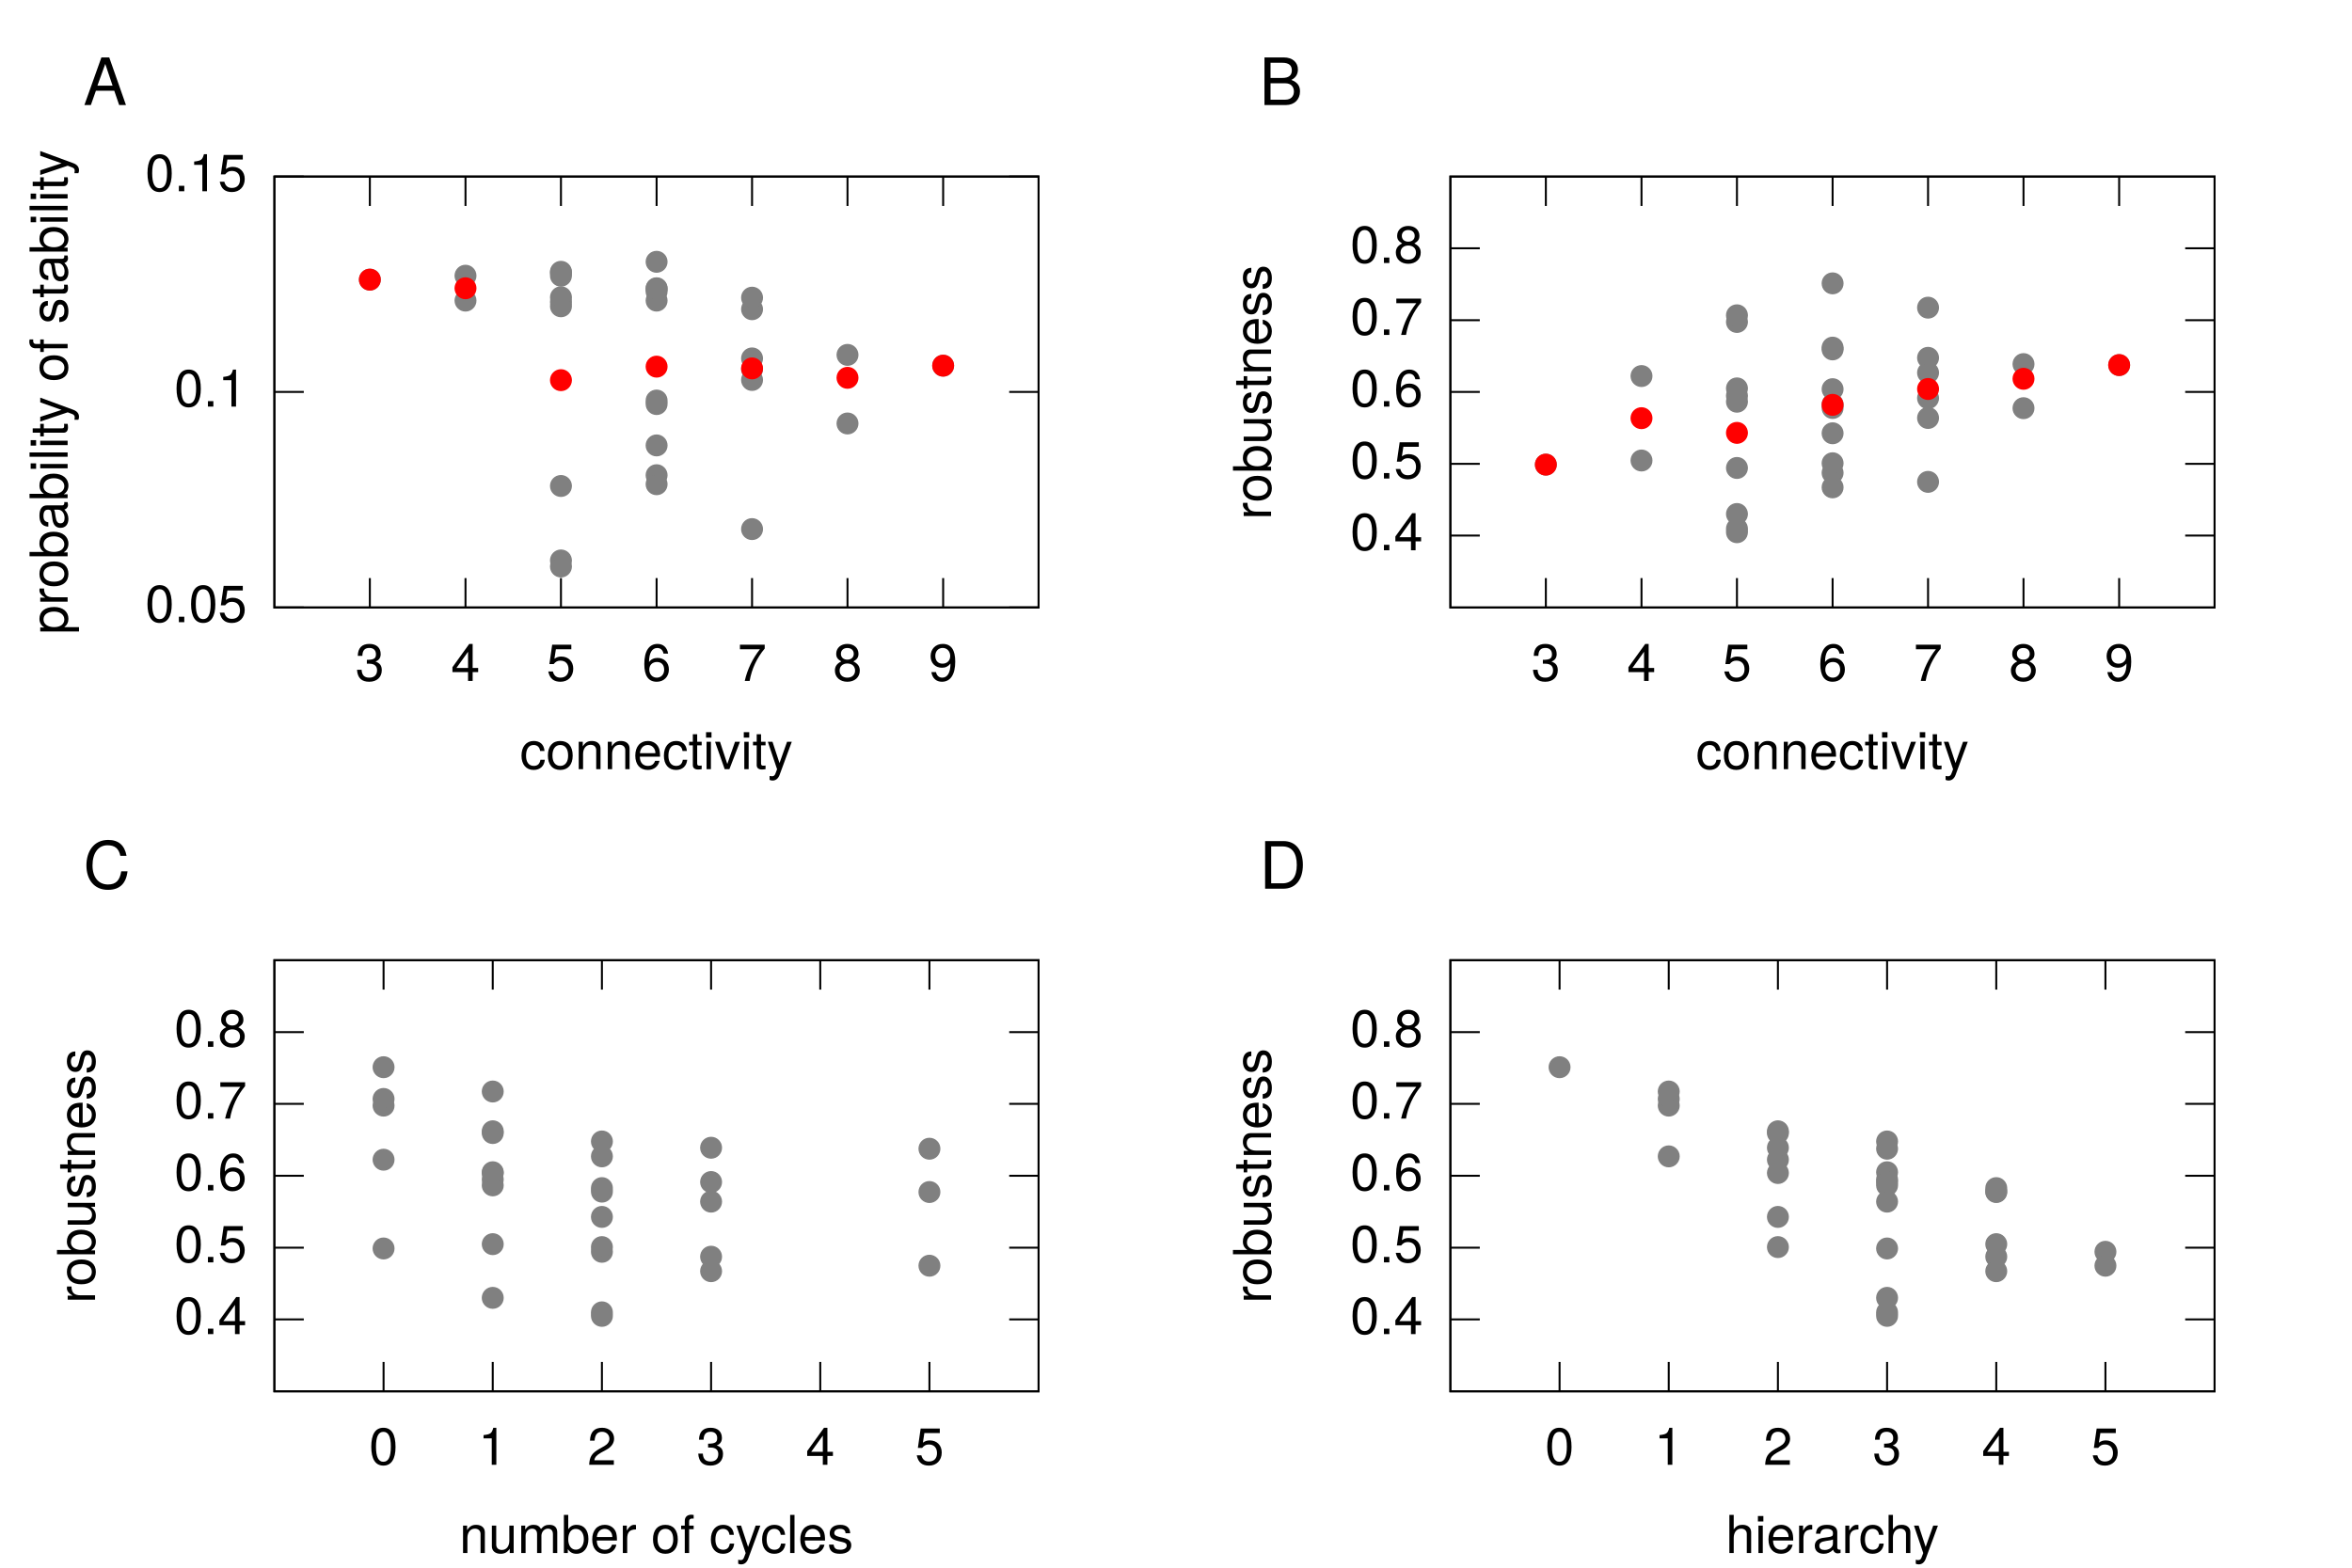
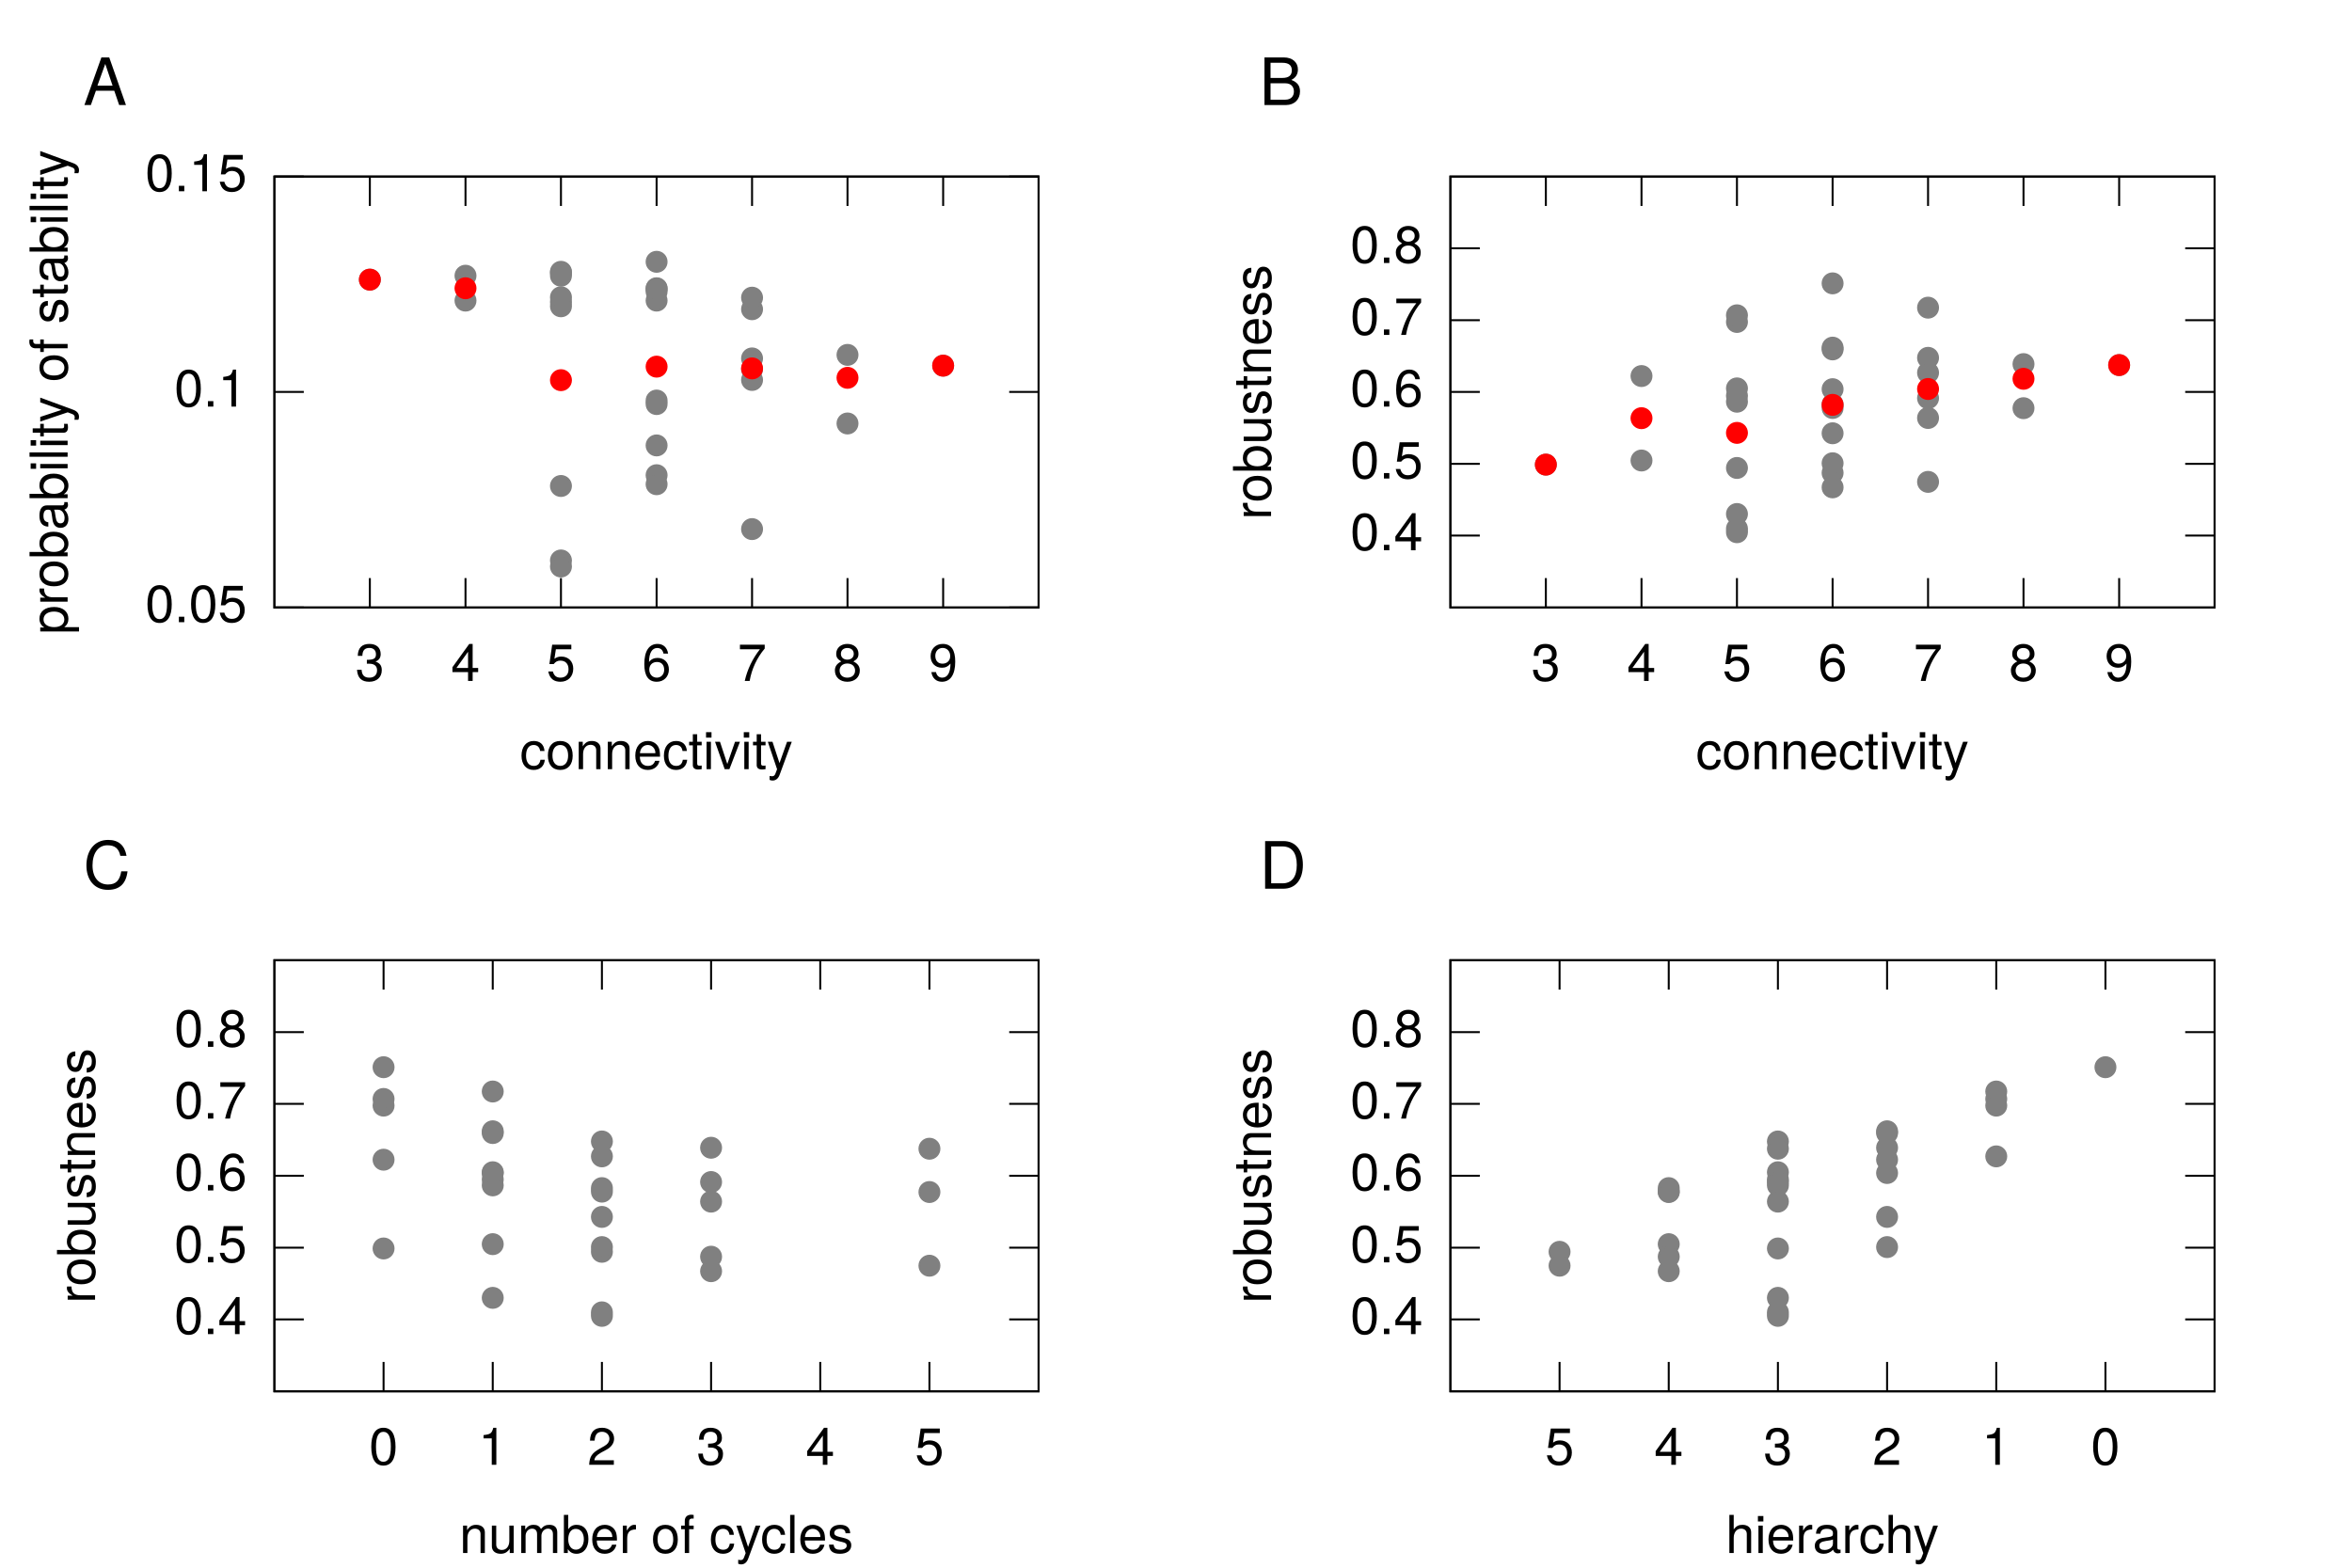
<svg xmlns="http://www.w3.org/2000/svg" xmlns:xlink="http://www.w3.org/1999/xlink" viewBox="0 0 1200 800">
  <defs>
    <circle id="gpDot" r="0.5" stroke-width="0.5" />
    <path id="gpPt0" stroke-width="0.133" stroke="currentColor" d="M-1,0 h2 M0,-1 v2" />
    <path id="gpPt1" stroke-width="0.133" stroke="currentColor" d="M-1,-1 L1,1 M1,-1 L-1,1" />
    <path id="gpPt2" stroke-width="0.133" stroke="currentColor" d="M-1,0 L1,0 M0,-1 L0,1 M-1,-1 L1,1 M-1,1 L1,-1" />
    <rect id="gpPt3" stroke-width="0.133" stroke="currentColor" x="-1" y="-1" width="2" height="2" />
    <rect id="gpPt4" stroke-width="0.133" stroke="currentColor" fill="currentColor" x="-1" y="-1" width="2" height="2" />
    <circle id="gpPt5" stroke-width="0.133" stroke="currentColor" cx="0" cy="0" r="1" />
    <use xlink:href="#gpPt5" id="gpPt6" fill="currentColor" stroke="none" />
    <path id="gpPt7" stroke-width="0.133" stroke="currentColor" d="M0,-1.33 L-1.33,0.67 L1.33,0.67 z" />
    <use xlink:href="#gpPt7" id="gpPt8" fill="currentColor" stroke="none" />
    <use xlink:href="#gpPt7" id="gpPt9" stroke="currentColor" transform="rotate(180)" />
    <use xlink:href="#gpPt9" id="gpPt10" fill="currentColor" stroke="none" />
    <use xlink:href="#gpPt3" id="gpPt11" stroke="currentColor" transform="rotate(45)" />
    <use xlink:href="#gpPt11" id="gpPt12" fill="currentColor" stroke="none" />
  </defs>
  <g style="fill:none; color:white; stroke:currentColor; stroke-width:1.00; stroke-linecap:butt; stroke-linejoin:miter">
</g>
  <g style="fill:none; color:black; stroke:currentColor; stroke-width:1.00; stroke-linecap:butt; stroke-linejoin:miter">
    <path d="M140.0,310.0 L155.0,310.0 M529.9,310.0 L514.9,310.0 " />
    <g transform="translate(126.0,317.5)" style="stroke:none; fill:black; font-family:HelveticaNeue; font-size:20.00pt; text-anchor:end">
      <text>
        <tspan> 0.05</tspan>
      </text>
    </g>
    <path d="M140.0,200.0 L155.0,200.0 M529.9,200.0 L514.9,200.0 " />
    <g transform="translate(126.0,207.5)" style="stroke:none; fill:black; font-family:HelveticaNeue; font-size:20.00pt; text-anchor:end">
      <text>
        <tspan> 0.1</tspan>
      </text>
    </g>
    <path d="M140.0,90.1 L155.0,90.1 M529.9,90.1 L514.9,90.1 " />
    <g transform="translate(126.0,97.6)" style="stroke:none; fill:black; font-family:HelveticaNeue; font-size:20.00pt; text-anchor:end">
      <text>
        <tspan> 0.15</tspan>
      </text>
    </g>
    <path d="M188.7,310.0 L188.7,295.0 M188.7,90.1 L188.7,105.1 " />
    <g transform="translate(188.7,347.5)" style="stroke:none; fill:black; font-family:HelveticaNeue; font-size:20.00pt; text-anchor:middle">
      <text>
        <tspan> 3</tspan>
      </text>
    </g>
    <path d="M237.5,310.0 L237.5,295.0 M237.5,90.1 L237.5,105.1 " />
    <g transform="translate(237.5,347.5)" style="stroke:none; fill:black; font-family:HelveticaNeue; font-size:20.00pt; text-anchor:middle">
      <text>
        <tspan> 4</tspan>
      </text>
    </g>
    <path d="M286.2,310.0 L286.2,295.0 M286.2,90.1 L286.2,105.1 " />
    <g transform="translate(286.2,347.5)" style="stroke:none; fill:black; font-family:HelveticaNeue; font-size:20.00pt; text-anchor:middle">
      <text>
        <tspan> 5</tspan>
      </text>
    </g>
    <path d="M335.0,310.0 L335.0,295.0 M335.0,90.1 L335.0,105.1 " />
    <g transform="translate(335.0,347.5)" style="stroke:none; fill:black; font-family:HelveticaNeue; font-size:20.00pt; text-anchor:middle">
      <text>
        <tspan> 6</tspan>
      </text>
    </g>
    <path d="M383.7,310.0 L383.7,295.0 M383.7,90.1 L383.7,105.1 " />
    <g transform="translate(383.7,347.5)" style="stroke:none; fill:black; font-family:HelveticaNeue; font-size:20.00pt; text-anchor:middle">
      <text>
        <tspan> 7</tspan>
      </text>
    </g>
    <path d="M432.4,310.0 L432.4,295.0 M432.4,90.1 L432.4,105.1 " />
    <g transform="translate(432.4,347.5)" style="stroke:none; fill:black; font-family:HelveticaNeue; font-size:20.00pt; text-anchor:middle">
      <text>
        <tspan> 8</tspan>
      </text>
    </g>
    <path d="M481.2,310.0 L481.2,295.0 M481.2,90.1 L481.2,105.1 " />
    <g transform="translate(481.2,347.5)" style="stroke:none; fill:black; font-family:HelveticaNeue; font-size:20.00pt; text-anchor:middle">
      <text>
        <tspan> 9</tspan>
      </text>
    </g>
    <path d="M140.0,90.1 L140.0,310.0 L529.9,310.0 L529.9,90.1 L140.0,90.1 Z " />
    <g transform="translate(34.5,200.1) rotate(270)" style="stroke:none; fill:black; font-family:HelveticaNeue; font-size:20.00pt; text-anchor:middle">
      <text>
        <tspan>probability of stability</tspan>
      </text>
    </g>
    <g transform="translate(334.9,392.5)" style="stroke:none; fill:black; font-family:HelveticaNeue; font-size:20.00pt; text-anchor:middle">
      <text>
        <tspan>connectivity</tspan>
      </text>
    </g>
    <g transform="translate(42.5,53.6)" style="stroke:none; fill:black; font-family:HelveticaNeue; font-size:25.00pt; text-anchor:start">
      <text>
        <tspan>A</tspan>
      </text>
    </g>
  </g>
  <a xlink:title="Plot #1">
    <g style="fill:none; color:red; stroke:currentColor; stroke-width:1.00; stroke-linecap:butt; stroke-linejoin:miter">
      <use xlink:href="#gpPt6" transform="translate(188.7,142.7) scale(5.25)" color="gray" />
      <use xlink:href="#gpPt6" transform="translate(237.5,153.4) scale(5.25)" color="gray" />
      <use xlink:href="#gpPt6" transform="translate(237.5,140.7) scale(5.25)" color="gray" />
      <use xlink:href="#gpPt6" transform="translate(286.2,154.1) scale(5.25)" color="gray" />
      <use xlink:href="#gpPt6" transform="translate(286.2,139.1) scale(5.25)" color="gray" />
      <use xlink:href="#gpPt6" transform="translate(286.2,286.0) scale(5.25)" color="gray" />
      <use xlink:href="#gpPt6" transform="translate(286.2,248.0) scale(5.25)" color="gray" />
      <use xlink:href="#gpPt6" transform="translate(286.2,156.3) scale(5.25)" color="gray" />
      <use xlink:href="#gpPt6" transform="translate(286.2,289.1) scale(5.25)" color="gray" />
      <use xlink:href="#gpPt6" transform="translate(286.2,151.7) scale(5.25)" color="gray" />
      <use xlink:href="#gpPt6" transform="translate(286.2,138.7) scale(5.25)" color="gray" />
      <use xlink:href="#gpPt6" transform="translate(286.2,140.7) scale(5.25)" color="gray" />
      <use xlink:href="#gpPt6" transform="translate(335.0,153.4) scale(5.25)" color="gray" />
      <use xlink:href="#gpPt6" transform="translate(335.0,242.5) scale(5.25)" color="gray" />
      <use xlink:href="#gpPt6" transform="translate(335.0,204.4) scale(5.25)" color="gray" />
      <use xlink:href="#gpPt6" transform="translate(335.0,227.3) scale(5.25)" color="gray" />
      <use xlink:href="#gpPt6" transform="translate(335.0,148.8) scale(5.25)" color="gray" />
      <use xlink:href="#gpPt6" transform="translate(335.0,247.1) scale(5.25)" color="gray" />
      <use xlink:href="#gpPt6" transform="translate(335.0,133.6) scale(5.25)" color="gray" />
      <use xlink:href="#gpPt6" transform="translate(335.0,147.1) scale(5.25)" color="gray" />
      <use xlink:href="#gpPt6" transform="translate(335.0,147.3) scale(5.25)" color="gray" />
      <use xlink:href="#gpPt6" transform="translate(335.0,206.2) scale(5.25)" color="gray" />
      <use xlink:href="#gpPt6" transform="translate(383.7,193.9) scale(5.25)" color="gray" />
      <use xlink:href="#gpPt6" transform="translate(383.7,270.0) scale(5.25)" color="gray" />
      <use xlink:href="#gpPt6" transform="translate(383.7,182.9) scale(5.25)" color="gray" />
      <use xlink:href="#gpPt6" transform="translate(383.7,157.8) scale(5.25)" color="gray" />
      <use xlink:href="#gpPt6" transform="translate(383.7,151.9) scale(5.25)" color="gray" />
      <use xlink:href="#gpPt6" transform="translate(383.7,188.4) scale(5.25)" color="gray" />
      <use xlink:href="#gpPt6" transform="translate(432.4,216.1) scale(5.25)" color="gray" />
      <use xlink:href="#gpPt6" transform="translate(432.4,181.1) scale(5.25)" color="gray" />
      <use xlink:href="#gpPt6" transform="translate(481.2,186.6) scale(5.25)" color="gray" />
    </g>
  </a>
  <a xlink:title="Plot #2">
    <g style="fill:none; color:green; stroke:currentColor; stroke-width:1.00; stroke-linecap:butt; stroke-linejoin:miter">
      <use xlink:href="#gpPt6" transform="translate(188.7,142.7) scale(5.25)" color="red" />
      <use xlink:href="#gpPt6" transform="translate(237.5,147.1) scale(5.25)" color="red" />
      <use xlink:href="#gpPt6" transform="translate(286.2,194.0) scale(5.25)" color="red" />
      <use xlink:href="#gpPt6" transform="translate(335.0,187.1) scale(5.25)" color="red" />
      <use xlink:href="#gpPt6" transform="translate(383.7,188.0) scale(5.25)" color="red" />
      <use xlink:href="#gpPt6" transform="translate(432.4,192.8) scale(5.25)" color="red" />
      <use xlink:href="#gpPt6" transform="translate(481.2,186.6) scale(5.25)" color="red" />
    </g>
  </a>
  <g style="fill:none; color:black; stroke:currentColor; stroke-width:1.00; stroke-linecap:butt; stroke-linejoin:miter">
    <path d="M140.0,90.1 L140.0,310.0 L529.9,310.0 L529.9,90.1 L140.0,90.1 Z " />
    <path d="M740.0,273.3 L755.0,273.3 M1129.9,273.3 L1114.9,273.3 " />
    <g transform="translate(726.0,280.8)" style="stroke:none; fill:black; font-family:HelveticaNeue; font-size:20.00pt; text-anchor:end">
      <text>
        <tspan> 0.4</tspan>
      </text>
    </g>
    <path d="M740.0,236.7 L755.0,236.7 M1129.9,236.7 L1114.9,236.7 " />
    <g transform="translate(726.0,244.2)" style="stroke:none; fill:black; font-family:HelveticaNeue; font-size:20.00pt; text-anchor:end">
      <text>
        <tspan> 0.5</tspan>
      </text>
    </g>
    <path d="M740.0,200.0 L755.0,200.0 M1129.9,200.0 L1114.9,200.0 " />
    <g transform="translate(726.0,207.5)" style="stroke:none; fill:black; font-family:HelveticaNeue; font-size:20.00pt; text-anchor:end">
      <text>
        <tspan> 0.6</tspan>
      </text>
    </g>
    <path d="M740.0,163.4 L755.0,163.4 M1129.9,163.4 L1114.9,163.4 " />
    <g transform="translate(726.0,170.9)" style="stroke:none; fill:black; font-family:HelveticaNeue; font-size:20.00pt; text-anchor:end">
      <text>
        <tspan> 0.7</tspan>
      </text>
    </g>
    <path d="M740.0,126.7 L755.0,126.7 M1129.9,126.7 L1114.9,126.7 " />
    <g transform="translate(726.0,134.2)" style="stroke:none; fill:black; font-family:HelveticaNeue; font-size:20.00pt; text-anchor:end">
      <text>
        <tspan> 0.8</tspan>
      </text>
    </g>
    <path d="M788.7,310.0 L788.7,295.0 M788.7,90.1 L788.7,105.1 " />
    <g transform="translate(788.7,347.5)" style="stroke:none; fill:black; font-family:HelveticaNeue; font-size:20.00pt; text-anchor:middle">
      <text>
        <tspan> 3</tspan>
      </text>
    </g>
    <path d="M837.5,310.0 L837.5,295.0 M837.5,90.1 L837.5,105.1 " />
    <g transform="translate(837.5,347.5)" style="stroke:none; fill:black; font-family:HelveticaNeue; font-size:20.00pt; text-anchor:middle">
      <text>
        <tspan> 4</tspan>
      </text>
    </g>
    <path d="M886.2,310.0 L886.2,295.0 M886.2,90.1 L886.2,105.1 " />
    <g transform="translate(886.2,347.5)" style="stroke:none; fill:black; font-family:HelveticaNeue; font-size:20.00pt; text-anchor:middle">
      <text>
        <tspan> 5</tspan>
      </text>
    </g>
    <path d="M935.0,310.0 L935.0,295.0 M935.0,90.1 L935.0,105.1 " />
    <g transform="translate(935.0,347.5)" style="stroke:none; fill:black; font-family:HelveticaNeue; font-size:20.00pt; text-anchor:middle">
      <text>
        <tspan> 6</tspan>
      </text>
    </g>
    <path d="M983.7,310.0 L983.7,295.0 M983.7,90.1 L983.7,105.1 " />
    <g transform="translate(983.7,347.5)" style="stroke:none; fill:black; font-family:HelveticaNeue; font-size:20.00pt; text-anchor:middle">
      <text>
        <tspan> 7</tspan>
      </text>
    </g>
    <path d="M1032.4,310.0 L1032.4,295.0 M1032.4,90.1 L1032.4,105.1 " />
    <g transform="translate(1032.4,347.5)" style="stroke:none; fill:black; font-family:HelveticaNeue; font-size:20.00pt; text-anchor:middle">
      <text>
        <tspan> 8</tspan>
      </text>
    </g>
    <path d="M1081.2,310.0 L1081.2,295.0 M1081.2,90.1 L1081.2,105.1 " />
    <g transform="translate(1081.2,347.5)" style="stroke:none; fill:black; font-family:HelveticaNeue; font-size:20.00pt; text-anchor:middle">
      <text>
        <tspan> 9</tspan>
      </text>
    </g>
    <path d="M740.0,90.1 L740.0,310.0 L1129.9,310.0 L1129.9,90.1 L740.0,90.1 Z " />
    <g transform="translate(648.5,200.1) rotate(270)" style="stroke:none; fill:black; font-family:HelveticaNeue; font-size:20.00pt; text-anchor:middle">
      <text>
        <tspan>robustness</tspan>
      </text>
    </g>
    <g transform="translate(934.9,392.5)" style="stroke:none; fill:black; font-family:HelveticaNeue; font-size:20.00pt; text-anchor:middle">
      <text>
        <tspan>connectivity</tspan>
      </text>
    </g>
    <g transform="translate(642.5,53.6)" style="stroke:none; fill:black; font-family:HelveticaNeue; font-size:25.00pt; text-anchor:start">
      <text>
        <tspan>B</tspan>
      </text>
    </g>
  </g>
  <a xlink:title="Plot #1">
    <g style="fill:none; color:red; stroke:currentColor; stroke-width:1.00; stroke-linecap:butt; stroke-linejoin:miter">
      <use xlink:href="#gpPt6" transform="translate(788.7,237.1) scale(5.25)" color="gray" />
      <use xlink:href="#gpPt6" transform="translate(837.5,235.0) scale(5.25)" color="gray" />
      <use xlink:href="#gpPt6" transform="translate(837.5,191.9) scale(5.25)" color="gray" />
      <use xlink:href="#gpPt6" transform="translate(886.2,202.0) scale(5.25)" color="gray" />
      <use xlink:href="#gpPt6" transform="translate(886.2,238.8) scale(5.25)" color="gray" />
      <use xlink:href="#gpPt6" transform="translate(886.2,269.8) scale(5.25)" color="gray" />
      <use xlink:href="#gpPt6" transform="translate(886.2,262.3) scale(5.25)" color="gray" />
      <use xlink:href="#gpPt6" transform="translate(886.2,198.2) scale(5.25)" color="gray" />
      <use xlink:href="#gpPt6" transform="translate(886.2,271.6) scale(5.25)" color="gray" />
      <use xlink:href="#gpPt6" transform="translate(886.2,164.3) scale(5.25)" color="gray" />
      <use xlink:href="#gpPt6" transform="translate(886.2,205.0) scale(5.25)" color="gray" />
      <use xlink:href="#gpPt6" transform="translate(886.2,160.9) scale(5.25)" color="gray" />
      <use xlink:href="#gpPt6" transform="translate(935.0,208.2) scale(5.25)" color="gray" />
      <use xlink:href="#gpPt6" transform="translate(935.0,241.3) scale(5.25)" color="gray" />
      <use xlink:href="#gpPt6" transform="translate(935.0,221.1) scale(5.25)" color="gray" />
      <use xlink:href="#gpPt6" transform="translate(935.0,236.4) scale(5.25)" color="gray" />
      <use xlink:href="#gpPt6" transform="translate(935.0,177.4) scale(5.25)" color="gray" />
      <use xlink:href="#gpPt6" transform="translate(935.0,248.7) scale(5.25)" color="gray" />
      <use xlink:href="#gpPt6" transform="translate(935.0,206.3) scale(5.25)" color="gray" />
      <use xlink:href="#gpPt6" transform="translate(935.0,178.3) scale(5.25)" color="gray" />
      <use xlink:href="#gpPt6" transform="translate(935.0,144.6) scale(5.25)" color="gray" />
      <use xlink:href="#gpPt6" transform="translate(935.0,198.6) scale(5.25)" color="gray" />
      <use xlink:href="#gpPt6" transform="translate(983.7,213.3) scale(5.25)" color="gray" />
      <use xlink:href="#gpPt6" transform="translate(983.7,245.9) scale(5.25)" color="gray" />
      <use xlink:href="#gpPt6" transform="translate(983.7,203.2) scale(5.25)" color="gray" />
      <use xlink:href="#gpPt6" transform="translate(983.7,157.0) scale(5.25)" color="gray" />
      <use xlink:href="#gpPt6" transform="translate(983.7,182.6) scale(5.25)" color="gray" />
      <use xlink:href="#gpPt6" transform="translate(983.7,190.2) scale(5.25)" color="gray" />
      <use xlink:href="#gpPt6" transform="translate(1032.4,208.3) scale(5.25)" color="gray" />
      <use xlink:href="#gpPt6" transform="translate(1032.4,185.8) scale(5.25)" color="gray" />
      <use xlink:href="#gpPt6" transform="translate(1081.2,186.3) scale(5.25)" color="gray" />
    </g>
  </a>
  <a xlink:title="Plot #2">
    <g style="fill:none; color:green; stroke:currentColor; stroke-width:1.00; stroke-linecap:butt; stroke-linejoin:miter">
      <use xlink:href="#gpPt6" transform="translate(788.7,237.1) scale(5.25)" color="red" />
      <use xlink:href="#gpPt6" transform="translate(837.5,213.4) scale(5.25)" color="red" />
      <use xlink:href="#gpPt6" transform="translate(886.2,220.9) scale(5.25)" color="red" />
      <use xlink:href="#gpPt6" transform="translate(935.0,206.6) scale(5.25)" color="red" />
      <use xlink:href="#gpPt6" transform="translate(983.7,198.5) scale(5.25)" color="red" />
      <use xlink:href="#gpPt6" transform="translate(1032.4,193.3) scale(5.25)" color="red" />
      <use xlink:href="#gpPt6" transform="translate(1081.2,186.3) scale(5.25)" color="red" />
    </g>
  </a>
  <g style="fill:none; color:black; stroke:currentColor; stroke-width:1.00; stroke-linecap:butt; stroke-linejoin:miter">
    <path d="M740.0,90.1 L740.0,310.0 L1129.9,310.0 L1129.9,90.1 L740.0,90.1 Z " />
    <path d="M140.0,673.3 L155.0,673.3 M529.9,673.3 L514.9,673.3 " />
    <g transform="translate(126.0,680.8)" style="stroke:none; fill:black; font-family:HelveticaNeue; font-size:20.00pt; text-anchor:end">
      <text>
        <tspan> 0.4</tspan>
      </text>
    </g>
    <path d="M140.0,636.7 L155.0,636.7 M529.9,636.7 L514.9,636.7 " />
    <g transform="translate(126.0,644.2)" style="stroke:none; fill:black; font-family:HelveticaNeue; font-size:20.00pt; text-anchor:end">
      <text>
        <tspan> 0.5</tspan>
      </text>
    </g>
    <path d="M140.0,600.0 L155.0,600.0 M529.9,600.0 L514.9,600.0 " />
    <g transform="translate(126.0,607.5)" style="stroke:none; fill:black; font-family:HelveticaNeue; font-size:20.00pt; text-anchor:end">
      <text>
        <tspan> 0.6</tspan>
      </text>
    </g>
    <path d="M140.0,563.3 L155.0,563.3 M529.9,563.3 L514.9,563.3 " />
    <g transform="translate(126.0,570.8)" style="stroke:none; fill:black; font-family:HelveticaNeue; font-size:20.00pt; text-anchor:end">
      <text>
        <tspan> 0.7</tspan>
      </text>
    </g>
    <path d="M140.0,526.7 L155.0,526.7 M529.9,526.7 L514.9,526.7 " />
    <g transform="translate(126.0,534.2)" style="stroke:none; fill:black; font-family:HelveticaNeue; font-size:20.00pt; text-anchor:end">
      <text>
        <tspan> 0.8</tspan>
      </text>
    </g>
    <path d="M195.7,710.0 L195.7,695.0 M195.7,490.0 L195.7,505.0 " />
    <g transform="translate(195.7,747.5)" style="stroke:none; fill:black; font-family:HelveticaNeue; font-size:20.00pt; text-anchor:middle">
      <text>
        <tspan> 0</tspan>
      </text>
    </g>
    <path d="M251.4,710.0 L251.4,695.0 M251.4,490.0 L251.4,505.0 " />
    <g transform="translate(251.4,747.5)" style="stroke:none; fill:black; font-family:HelveticaNeue; font-size:20.00pt; text-anchor:middle">
      <text>
        <tspan> 1</tspan>
      </text>
    </g>
    <path d="M307.1,710.0 L307.1,695.0 M307.1,490.0 L307.1,505.0 " />
    <g transform="translate(307.1,747.5)" style="stroke:none; fill:black; font-family:HelveticaNeue; font-size:20.00pt; text-anchor:middle">
      <text>
        <tspan> 2</tspan>
      </text>
    </g>
    <path d="M362.8,710.0 L362.8,695.0 M362.8,490.0 L362.8,505.0 " />
    <g transform="translate(362.8,747.5)" style="stroke:none; fill:black; font-family:HelveticaNeue; font-size:20.00pt; text-anchor:middle">
      <text>
        <tspan> 3</tspan>
      </text>
    </g>
    <path d="M418.5,710.0 L418.5,695.0 M418.5,490.0 L418.5,505.0 " />
    <g transform="translate(418.5,747.5)" style="stroke:none; fill:black; font-family:HelveticaNeue; font-size:20.00pt; text-anchor:middle">
      <text>
        <tspan> 4</tspan>
      </text>
    </g>
    <path d="M474.2,710.0 L474.2,695.0 M474.2,490.0 L474.2,505.0 " />
    <g transform="translate(474.2,747.5)" style="stroke:none; fill:black; font-family:HelveticaNeue; font-size:20.00pt; text-anchor:middle">
      <text>
        <tspan> 5</tspan>
      </text>
    </g>
    <path d="M140.0,490.0 L140.0,710.0 L529.9,710.0 L529.9,490.0 L140.0,490.0 Z " />
    <g transform="translate(48.5,600.0) rotate(270)" style="stroke:none; fill:black; font-family:HelveticaNeue; font-size:20.00pt; text-anchor:middle">
      <text>
        <tspan>robustness</tspan>
      </text>
    </g>
    <g transform="translate(334.9,792.5)" style="stroke:none; fill:black; font-family:HelveticaNeue; font-size:20.00pt; text-anchor:middle">
      <text>
        <tspan>number of cycles</tspan>
      </text>
    </g>
    <g transform="translate(42.5,453.5)" style="stroke:none; fill:black; font-family:HelveticaNeue; font-size:25.00pt; text-anchor:start">
      <text>
        <tspan>C</tspan>
      </text>
    </g>
  </g>
  <a xlink:title="Plot #1">
    <g style="fill:none; color:red; stroke:currentColor; stroke-width:1.00; stroke-linecap:butt; stroke-linejoin:miter">
      <use xlink:href="#gpPt6" transform="translate(195.7,637.1) scale(5.25)" color="gray" />
      <use xlink:href="#gpPt6" transform="translate(251.4,634.9) scale(5.25)" color="gray" />
      <use xlink:href="#gpPt6" transform="translate(195.7,591.8) scale(5.25)" color="gray" />
      <use xlink:href="#gpPt6" transform="translate(251.4,601.9) scale(5.25)" color="gray" />
      <use xlink:href="#gpPt6" transform="translate(307.1,638.8) scale(5.25)" color="gray" />
      <use xlink:href="#gpPt6" transform="translate(307.1,669.7) scale(5.25)" color="gray" />
      <use xlink:href="#gpPt6" transform="translate(251.4,662.3) scale(5.25)" color="gray" />
      <use xlink:href="#gpPt6" transform="translate(251.4,598.2) scale(5.25)" color="gray" />
      <use xlink:href="#gpPt6" transform="translate(307.1,671.5) scale(5.25)" color="gray" />
      <use xlink:href="#gpPt6" transform="translate(195.7,564.2) scale(5.25)" color="gray" />
      <use xlink:href="#gpPt6" transform="translate(251.4,604.9) scale(5.25)" color="gray" />
      <use xlink:href="#gpPt6" transform="translate(195.7,560.8) scale(5.25)" color="gray" />
      <use xlink:href="#gpPt6" transform="translate(307.1,608.1) scale(5.25)" color="gray" />
      <use xlink:href="#gpPt6" transform="translate(362.8,641.3) scale(5.25)" color="gray" />
      <use xlink:href="#gpPt6" transform="translate(307.1,621.0) scale(5.25)" color="gray" />
      <use xlink:href="#gpPt6" transform="translate(307.1,636.4) scale(5.25)" color="gray" />
      <use xlink:href="#gpPt6" transform="translate(251.4,577.3) scale(5.25)" color="gray" />
      <use xlink:href="#gpPt6" transform="translate(362.8,648.7) scale(5.25)" color="gray" />
      <use xlink:href="#gpPt6" transform="translate(307.1,606.3) scale(5.25)" color="gray" />
      <use xlink:href="#gpPt6" transform="translate(251.4,578.2) scale(5.25)" color="gray" />
      <use xlink:href="#gpPt6" transform="translate(195.7,544.6) scale(5.25)" color="gray" />
      <use xlink:href="#gpPt6" transform="translate(251.4,598.6) scale(5.25)" color="gray" />
      <use xlink:href="#gpPt6" transform="translate(362.8,613.2) scale(5.25)" color="gray" />
      <use xlink:href="#gpPt6" transform="translate(474.2,645.9) scale(5.25)" color="gray" />
      <use xlink:href="#gpPt6" transform="translate(362.8,603.2) scale(5.25)" color="gray" />
      <use xlink:href="#gpPt6" transform="translate(251.4,557.0) scale(5.25)" color="gray" />
      <use xlink:href="#gpPt6" transform="translate(307.1,582.5) scale(5.25)" color="gray" />
      <use xlink:href="#gpPt6" transform="translate(307.1,590.1) scale(5.25)" color="gray" />
      <use xlink:href="#gpPt6" transform="translate(474.2,608.3) scale(5.25)" color="gray" />
      <use xlink:href="#gpPt6" transform="translate(362.8,585.7) scale(5.25)" color="gray" />
      <use xlink:href="#gpPt6" transform="translate(474.2,586.2) scale(5.25)" color="gray" />
    </g>
  </a>
  <g style="fill:none; color:black; stroke:currentColor; stroke-width:1.00; stroke-linecap:butt; stroke-linejoin:miter">
    <path d="M140.0,490.0 L140.0,710.0 L529.9,710.0 L529.9,490.0 L140.0,490.0 Z " />
    <path d="M740.0,673.3 L755.0,673.3 M1129.9,673.3 L1114.9,673.3 " />
    <g transform="translate(726.0,680.8)" style="stroke:none; fill:black; font-family:HelveticaNeue; font-size:20.00pt; text-anchor:end">
      <text>
        <tspan> 0.4</tspan>
      </text>
    </g>
    <path d="M740.0,636.7 L755.0,636.7 M1129.9,636.7 L1114.9,636.7 " />
    <g transform="translate(726.0,644.2)" style="stroke:none; fill:black; font-family:HelveticaNeue; font-size:20.00pt; text-anchor:end">
      <text>
        <tspan> 0.5</tspan>
      </text>
    </g>
    <path d="M740.0,600.0 L755.0,600.0 M1129.9,600.0 L1114.9,600.0 " />
    <g transform="translate(726.0,607.5)" style="stroke:none; fill:black; font-family:HelveticaNeue; font-size:20.00pt; text-anchor:end">
      <text>
        <tspan> 0.6</tspan>
      </text>
    </g>
    <path d="M740.0,563.3 L755.0,563.3 M1129.9,563.3 L1114.9,563.3 " />
    <g transform="translate(726.0,570.8)" style="stroke:none; fill:black; font-family:HelveticaNeue; font-size:20.00pt; text-anchor:end">
      <text>
        <tspan> 0.7</tspan>
      </text>
    </g>
    <path d="M740.0,526.7 L755.0,526.7 M1129.9,526.7 L1114.9,526.7 " />
    <g transform="translate(726.0,534.2)" style="stroke:none; fill:black; font-family:HelveticaNeue; font-size:20.00pt; text-anchor:end">
      <text>
        <tspan> 0.8</tspan>
      </text>
    </g>
+     <path d="M1074.2,710.0 L1074.2,695.0 M1074.2,490.0 L1074.2,505.0 " />
+     <g transform="translate(1074.2,747.5)" style="stroke:none; fill:black; font-family:HelveticaNeue; font-size:20.00pt; text-anchor:middle">
+       <text>
+         <tspan> 0</tspan>
+       </text>
+     </g>
+     <path d="M1018.5,710.0 L1018.5,695.0 M1018.5,490.0 L1018.5,505.0 " />
+     <g transform="translate(1018.5,747.5)" style="stroke:none; fill:black; font-family:HelveticaNeue; font-size:20.00pt; text-anchor:middle">
+       <text>
+         <tspan> 1</tspan>
+       </text>
+     </g>
+     <path d="M962.8,710.0 L962.8,695.0 M962.8,490.0 L962.8,505.0 " />
+     <g transform="translate(962.8,747.5)" style="stroke:none; fill:black; font-family:HelveticaNeue; font-size:20.00pt; text-anchor:middle">
+       <text>
+         <tspan> 2</tspan>
+       </text>
+     </g>
+     <path d="M907.1,710.0 L907.1,695.0 M907.1,490.0 L907.1,505.0 " />
+     <g transform="translate(907.1,747.5)" style="stroke:none; fill:black; font-family:HelveticaNeue; font-size:20.00pt; text-anchor:middle">
+       <text>
+         <tspan> 3</tspan>
+       </text>
+     </g>
+     <path d="M851.4,710.0 L851.4,695.0 M851.4,490.0 L851.4,505.0 " />
+     <g transform="translate(851.4,747.5)" style="stroke:none; fill:black; font-family:HelveticaNeue; font-size:20.00pt; text-anchor:middle">
+       <text>
+         <tspan> 4</tspan>
+       </text>
+     </g>
    <path d="M795.7,710.0 L795.7,695.0 M795.7,490.0 L795.7,505.0 " />
    <g transform="translate(795.7,747.5)" style="stroke:none; fill:black; font-family:HelveticaNeue; font-size:20.00pt; text-anchor:middle">
-       <text>
-         <tspan> 0</tspan>
-       </text>
-     </g>
-     <path d="M851.4,710.0 L851.4,695.0 M851.4,490.0 L851.4,505.0 " />
-     <g transform="translate(851.4,747.5)" style="stroke:none; fill:black; font-family:HelveticaNeue; font-size:20.00pt; text-anchor:middle">
-       <text>
-         <tspan> 1</tspan>
-       </text>
-     </g>
-     <path d="M907.1,710.0 L907.1,695.0 M907.1,490.0 L907.1,505.0 " />
-     <g transform="translate(907.1,747.5)" style="stroke:none; fill:black; font-family:HelveticaNeue; font-size:20.00pt; text-anchor:middle">
-       <text>
-         <tspan> 2</tspan>
-       </text>
-     </g>
-     <path d="M962.8,710.0 L962.8,695.0 M962.8,490.0 L962.8,505.0 " />
-     <g transform="translate(962.8,747.5)" style="stroke:none; fill:black; font-family:HelveticaNeue; font-size:20.00pt; text-anchor:middle">
-       <text>
-         <tspan> 3</tspan>
-       </text>
-     </g>
-     <path d="M1018.5,710.0 L1018.5,695.0 M1018.5,490.0 L1018.5,505.0 " />
-     <g transform="translate(1018.5,747.5)" style="stroke:none; fill:black; font-family:HelveticaNeue; font-size:20.00pt; text-anchor:middle">
-       <text>
-         <tspan> 4</tspan>
-       </text>
-     </g>
-     <path d="M1074.2,710.0 L1074.2,695.0 M1074.2,490.0 L1074.2,505.0 " />
-     <g transform="translate(1074.2,747.5)" style="stroke:none; fill:black; font-family:HelveticaNeue; font-size:20.00pt; text-anchor:middle">
      <text>
        <tspan> 5</tspan>
      </text>
    </g>
    <path d="M740.0,490.0 L740.0,710.0 L1129.9,710.0 L1129.9,490.0 L740.0,490.0 Z " />
    <g transform="translate(648.5,600.0) rotate(270)" style="stroke:none; fill:black; font-family:HelveticaNeue; font-size:20.00pt; text-anchor:middle">
      <text>
        <tspan>robustness</tspan>
      </text>
    </g>
    <g transform="translate(934.9,792.5)" style="stroke:none; fill:black; font-family:HelveticaNeue; font-size:20.00pt; text-anchor:middle">
      <text>
        <tspan>hierarchy</tspan>
      </text>
    </g>
    <g transform="translate(642.5,453.5)" style="stroke:none; fill:black; font-family:HelveticaNeue; font-size:25.00pt; text-anchor:start">
      <text>
        <tspan>D</tspan>
      </text>
    </g>
  </g>
  <a xlink:title="Plot #1">
    <g style="fill:none; color:red; stroke:currentColor; stroke-width:1.00; stroke-linecap:butt; stroke-linejoin:miter">
-       <use xlink:href="#gpPt6" transform="translate(962.8,637.1) scale(5.25)" color="gray" />
-       <use xlink:href="#gpPt6" transform="translate(1018.5,634.9) scale(5.25)" color="gray" />
-       <use xlink:href="#gpPt6" transform="translate(907.1,591.8) scale(5.25)" color="gray" />
-       <use xlink:href="#gpPt6" transform="translate(962.8,601.9) scale(5.25)" color="gray" />
-       <use xlink:href="#gpPt6" transform="translate(1074.2,638.8) scale(5.25)" color="gray" />
-       <use xlink:href="#gpPt6" transform="translate(962.8,669.7) scale(5.25)" color="gray" />
-       <use xlink:href="#gpPt6" transform="translate(962.8,662.3) scale(5.25)" color="gray" />
-       <use xlink:href="#gpPt6" transform="translate(962.8,598.2) scale(5.25)" color="gray" />
-       <use xlink:href="#gpPt6" transform="translate(962.8,671.5) scale(5.25)" color="gray" />
-       <use xlink:href="#gpPt6" transform="translate(851.4,564.2) scale(5.25)" color="gray" />
-       <use xlink:href="#gpPt6" transform="translate(962.8,604.9) scale(5.25)" color="gray" />
-       <use xlink:href="#gpPt6" transform="translate(851.4,560.8) scale(5.25)" color="gray" />
-       <use xlink:href="#gpPt6" transform="translate(1018.5,608.1) scale(5.25)" color="gray" />
-       <use xlink:href="#gpPt6" transform="translate(1018.5,641.3) scale(5.25)" color="gray" />
-       <use xlink:href="#gpPt6" transform="translate(907.1,621.0) scale(5.25)" color="gray" />
-       <use xlink:href="#gpPt6" transform="translate(907.1,636.4) scale(5.25)" color="gray" />
-       <use xlink:href="#gpPt6" transform="translate(907.1,577.3) scale(5.25)" color="gray" />
-       <use xlink:href="#gpPt6" transform="translate(1018.5,648.7) scale(5.25)" color="gray" />
-       <use xlink:href="#gpPt6" transform="translate(1018.5,606.3) scale(5.25)" color="gray" />
-       <use xlink:href="#gpPt6" transform="translate(907.1,578.2) scale(5.25)" color="gray" />
-       <use xlink:href="#gpPt6" transform="translate(795.7,544.6) scale(5.25)" color="gray" />
-       <use xlink:href="#gpPt6" transform="translate(907.1,598.6) scale(5.25)" color="gray" />
-       <use xlink:href="#gpPt6" transform="translate(962.8,613.2) scale(5.25)" color="gray" />
-       <use xlink:href="#gpPt6" transform="translate(1074.2,645.9) scale(5.25)" color="gray" />
-       <use xlink:href="#gpPt6" transform="translate(962.8,603.2) scale(5.25)" color="gray" />
-       <use xlink:href="#gpPt6" transform="translate(851.4,557.0) scale(5.25)" color="gray" />
-       <use xlink:href="#gpPt6" transform="translate(962.8,582.5) scale(5.25)" color="gray" />
-       <use xlink:href="#gpPt6" transform="translate(851.4,590.1) scale(5.25)" color="gray" />
-       <use xlink:href="#gpPt6" transform="translate(1018.5,608.3) scale(5.25)" color="gray" />
-       <use xlink:href="#gpPt6" transform="translate(907.1,585.7) scale(5.25)" color="gray" />
-       <use xlink:href="#gpPt6" transform="translate(962.8,586.2) scale(5.25)" color="gray" />
+       <use xlink:href="#gpPt6" transform="translate(907.1,637.1) scale(5.25)" color="gray" />
+       <use xlink:href="#gpPt6" transform="translate(851.4,634.9) scale(5.25)" color="gray" />
+       <use xlink:href="#gpPt6" transform="translate(962.8,591.8) scale(5.25)" color="gray" />
+       <use xlink:href="#gpPt6" transform="translate(907.1,601.9) scale(5.25)" color="gray" />
+       <use xlink:href="#gpPt6" transform="translate(795.7,638.8) scale(5.25)" color="gray" />
+       <use xlink:href="#gpPt6" transform="translate(907.1,669.7) scale(5.25)" color="gray" />
+       <use xlink:href="#gpPt6" transform="translate(907.1,662.3) scale(5.25)" color="gray" />
+       <use xlink:href="#gpPt6" transform="translate(907.1,598.2) scale(5.25)" color="gray" />
+       <use xlink:href="#gpPt6" transform="translate(907.1,671.5) scale(5.25)" color="gray" />
+       <use xlink:href="#gpPt6" transform="translate(1018.5,564.2) scale(5.25)" color="gray" />
+       <use xlink:href="#gpPt6" transform="translate(907.1,604.9) scale(5.25)" color="gray" />
+       <use xlink:href="#gpPt6" transform="translate(1018.5,560.8) scale(5.25)" color="gray" />
+       <use xlink:href="#gpPt6" transform="translate(851.4,608.1) scale(5.25)" color="gray" />
+       <use xlink:href="#gpPt6" transform="translate(851.4,641.3) scale(5.25)" color="gray" />
+       <use xlink:href="#gpPt6" transform="translate(962.8,621.0) scale(5.25)" color="gray" />
+       <use xlink:href="#gpPt6" transform="translate(962.8,636.4) scale(5.25)" color="gray" />
+       <use xlink:href="#gpPt6" transform="translate(962.8,577.3) scale(5.25)" color="gray" />
+       <use xlink:href="#gpPt6" transform="translate(851.4,648.7) scale(5.25)" color="gray" />
+       <use xlink:href="#gpPt6" transform="translate(851.4,606.3) scale(5.25)" color="gray" />
+       <use xlink:href="#gpPt6" transform="translate(962.8,578.2) scale(5.25)" color="gray" />
+       <use xlink:href="#gpPt6" transform="translate(1074.2,544.6) scale(5.25)" color="gray" />
+       <use xlink:href="#gpPt6" transform="translate(962.8,598.6) scale(5.25)" color="gray" />
+       <use xlink:href="#gpPt6" transform="translate(907.1,613.2) scale(5.25)" color="gray" />
+       <use xlink:href="#gpPt6" transform="translate(795.7,645.9) scale(5.25)" color="gray" />
+       <use xlink:href="#gpPt6" transform="translate(907.1,603.2) scale(5.25)" color="gray" />
+       <use xlink:href="#gpPt6" transform="translate(1018.5,557.0) scale(5.25)" color="gray" />
+       <use xlink:href="#gpPt6" transform="translate(907.1,582.5) scale(5.25)" color="gray" />
+       <use xlink:href="#gpPt6" transform="translate(1018.5,590.1) scale(5.25)" color="gray" />
+       <use xlink:href="#gpPt6" transform="translate(851.4,608.3) scale(5.25)" color="gray" />
+       <use xlink:href="#gpPt6" transform="translate(962.8,585.7) scale(5.25)" color="gray" />
+       <use xlink:href="#gpPt6" transform="translate(907.1,586.2) scale(5.25)" color="gray" />
    </g>
  </a>
  <g style="fill:none; color:black; stroke:currentColor; stroke-width:1.00; stroke-linecap:butt; stroke-linejoin:miter">
    <path d="M740.0,490.0 L740.0,710.0 L1129.9,710.0 L1129.9,490.0 L740.0,490.0 Z " />
  </g>
</svg>
